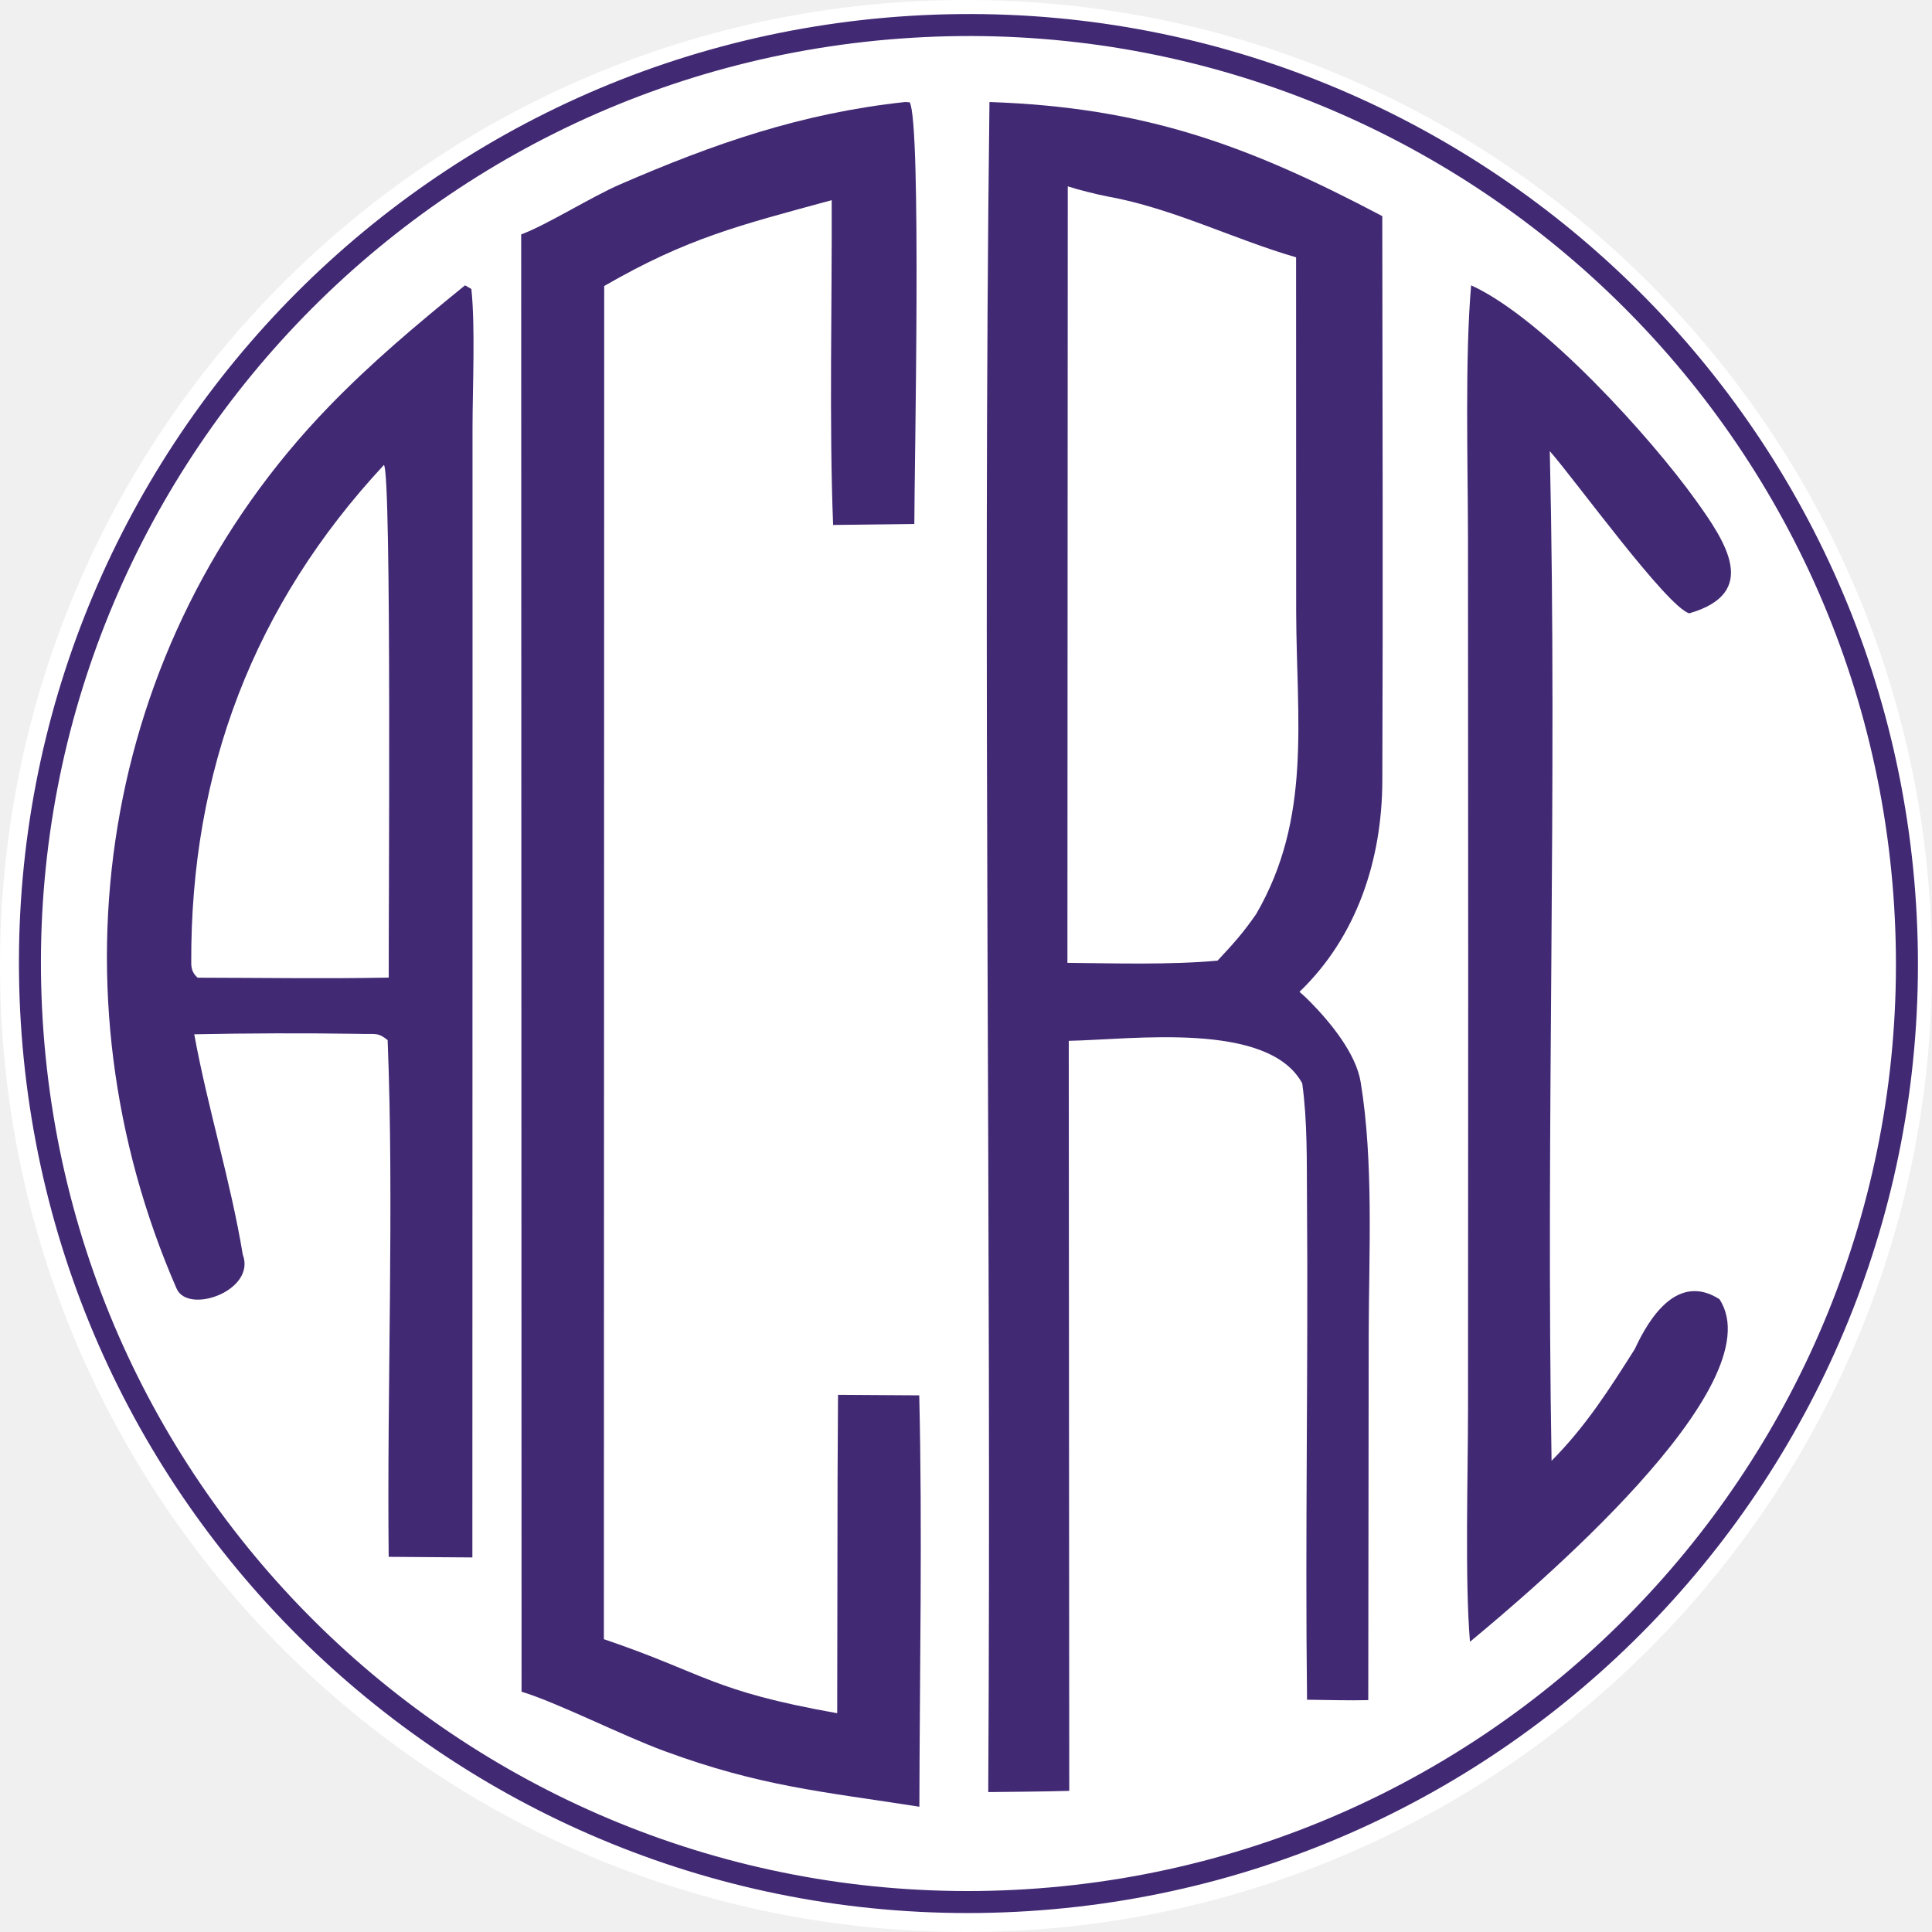
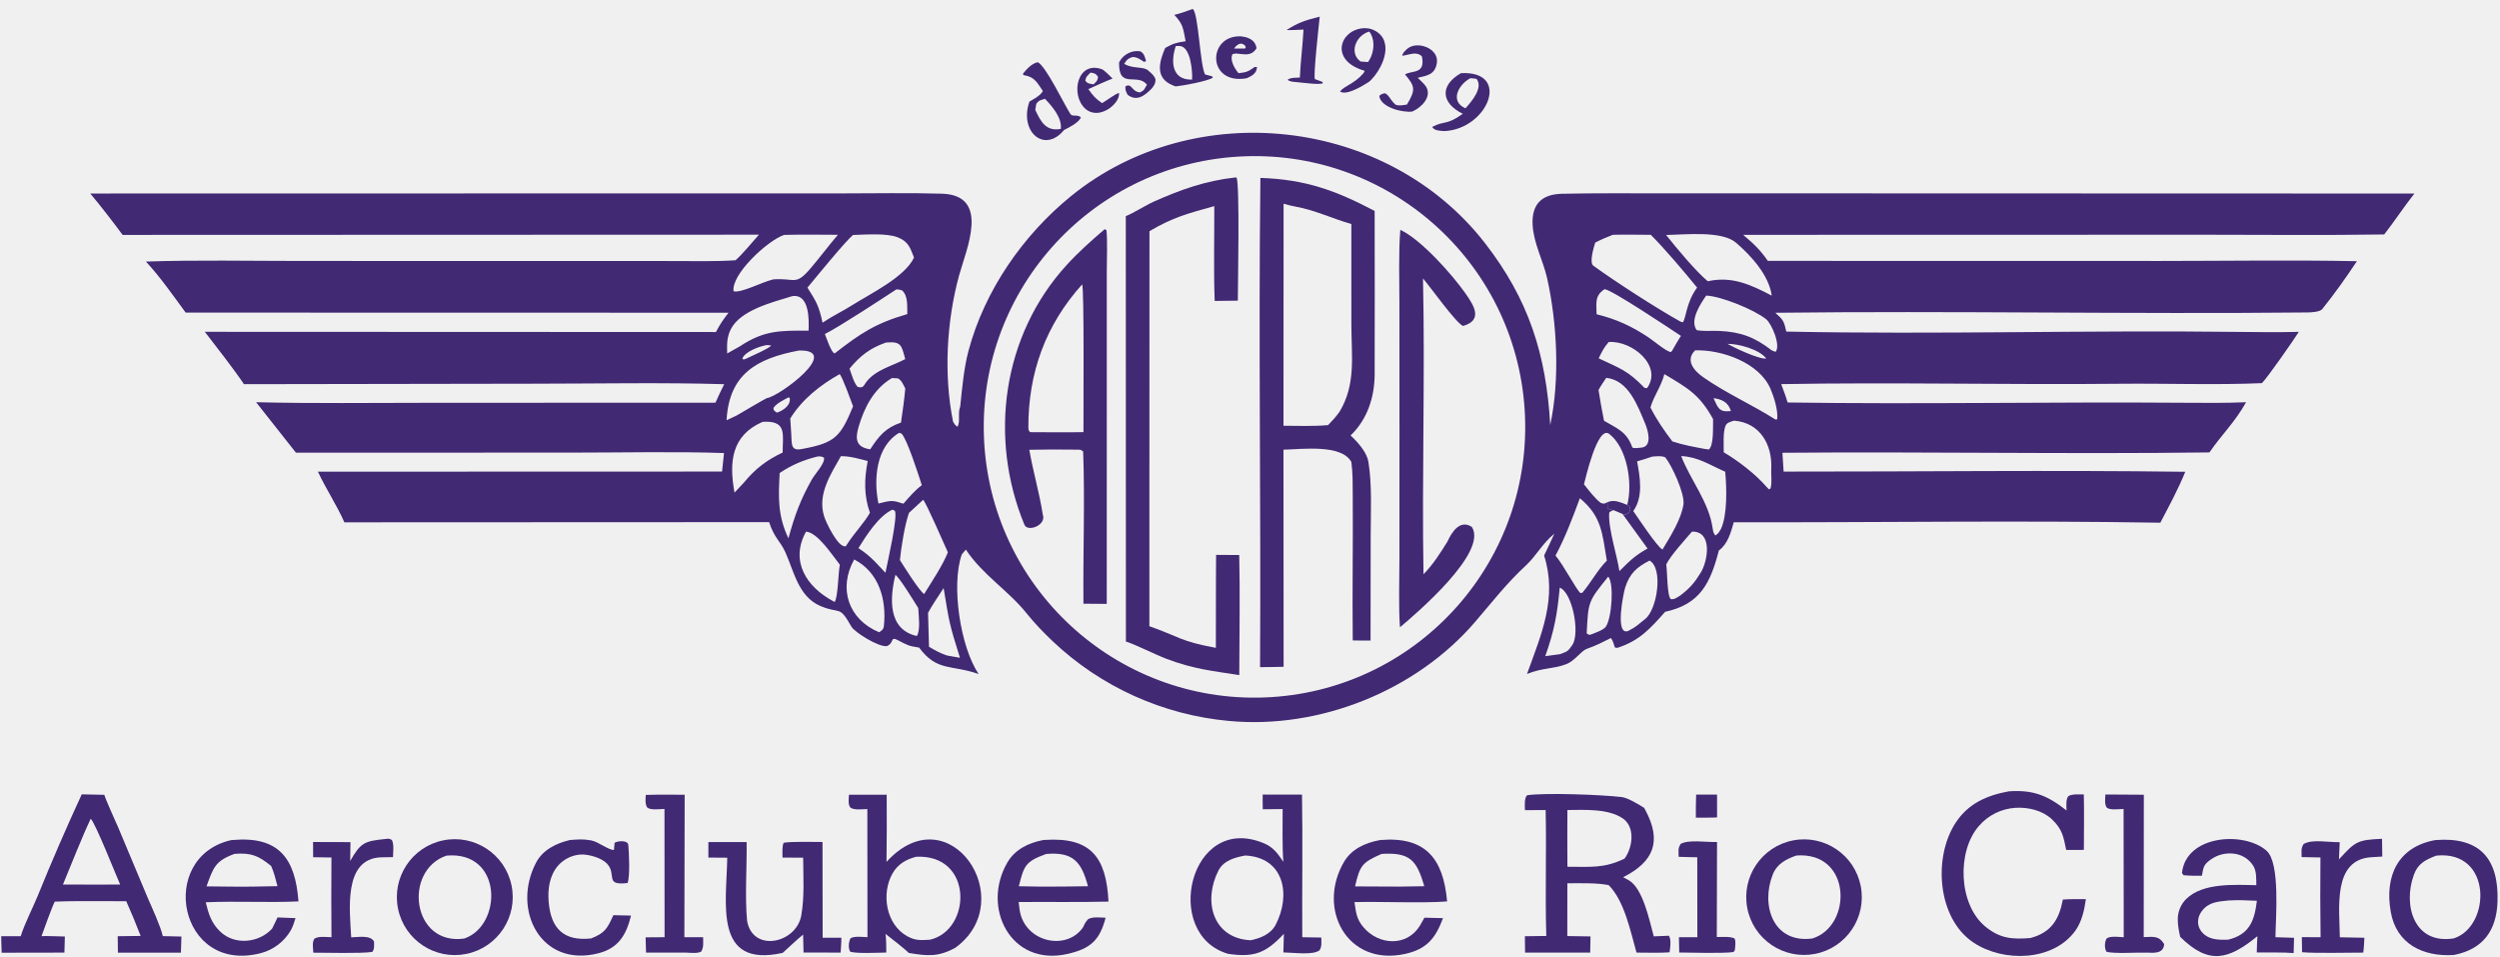
- <svg xmlns="http://www.w3.org/2000/svg" width="527" height="527" viewBox="0 0 527 527" fill="none">
-   <rect width="527" height="527" rx="263.5" fill="white" />
-   <path d="M248.757 7.301C389.726 -1.199 510.954 106.068 519.669 247.024C528.384 387.981 421.303 509.37 280.366 518.307C139.112 527.263 17.401 419.897 8.662 278.631C-0.075 137.367 107.479 15.819 248.757 7.301Z" fill="white" stroke="#422974" stroke-width="6" />
-   <path d="M269.901 27.829C312.131 29.275 340.136 39.472 377.051 58.952C377.111 110.281 377.268 161.738 377.063 213.073C376.979 234.457 370.173 255.452 354.469 270.546C355.443 271.378 356.381 272.255 357.283 273.172C362.826 278.777 369.861 287.315 371.147 295.126C374.73 316.891 373.396 341.825 373.348 363.947L373.228 463.748C368.021 463.895 361.816 463.687 356.526 463.641C355.984 418.215 356.874 372.646 356.513 327.208C356.429 316.551 356.658 306.092 355.215 295.508C345.92 278.431 308.848 283.58 291.533 283.91L291.665 488.498C284.415 488.73 276.839 488.725 269.564 488.829C270.49 335.537 268.001 180.891 269.901 27.829Z" fill="#422974" />
-   <path d="M291.259 50.829C293.922 51.719 299.566 53.13 302.275 53.623C320.019 56.852 336.56 65.276 353.538 70.191L353.561 166.686C353.644 196.426 357.885 223.069 342.663 249.317C338.94 254.676 336.525 257.299 332.118 262.041C319.1 263.216 304.372 262.762 291.165 262.641L291.259 50.829Z" fill="white" />
-   <path d="M126.847 77.829L128.574 78.832C129.669 88.946 128.911 105.739 128.893 116.645L128.897 188.866L128.853 424.829L106.024 424.663C105.525 379.523 107.526 328.04 105.737 283.706C102.904 281.457 102.427 282.205 97.817 282.004C82.873 281.787 67.927 281.829 52.985 282.128C56.69 302.406 62.862 321.9 66.22 342.209C69.941 352.027 51.302 358.672 48.169 351.49C12.988 270.856 26.547 176.115 89.74 110.87C101.362 98.87 113.537 88.652 126.847 77.829Z" fill="#422974" />
-   <path d="M104.727 126.829C106.867 129.002 105.964 251.537 106.036 266.664C88.965 267.004 71.047 266.715 53.91 266.691C52.672 265.606 52.177 264.414 52.168 262.778C51.9 210.382 69.25 164.949 104.727 126.829Z" fill="white" />
-   <path d="M246.894 27.829L248.143 27.907C251.411 33.732 249.408 128.574 249.407 142.925L227.255 143.193C226.154 115.629 226.982 82.666 226.866 54.597C201.675 61.47 187.538 64.894 164.811 78.013L164.722 447.124C192.715 456.635 193.979 461.208 228.367 467.321L228.465 403.168L228.593 380.472L250.743 380.616C251.627 416.901 250.861 456.252 250.781 492.829C223.993 488.637 207.574 487.312 181.314 477.677C169.652 473.398 152.064 464.421 142.267 461.452L142.165 63.936C148.783 61.554 161.292 53.704 169.047 50.337C194.891 39.117 218.746 30.844 246.894 27.829Z" fill="#422974" />
-   <path d="M401.288 77.829C420.863 86.729 450.267 119.284 462.658 136.587C470.825 147.989 480 161.745 460.789 167.301C454.745 165.575 429.879 131.198 422.744 123.051C424.831 214.375 421.651 307.267 423.229 398.467C432.598 389.022 438.896 379.083 445.923 368.004C449.964 359.226 457.694 347.172 469.017 354.382C484.454 377.883 417.088 434.457 400.972 447.829C399.552 431.341 400.438 401.456 400.438 384.223L400.487 265.662L400.426 146.797C400.402 126.347 399.564 97.572 401.288 77.829Z" fill="#422974" />
+ <svg xmlns="http://www.w3.org/2000/svg" width="567" height="217" viewBox="0 0 567 217" fill="none">
+   <path d="M285.975 40.349C296.19 40.697 302.964 43.151 311.893 47.84C311.908 60.194 311.946 72.58 311.896 84.936C311.876 90.082 310.23 95.137 306.431 98.769C306.667 98.97 306.894 99.181 307.112 99.401C308.453 100.751 310.154 102.805 310.466 104.686C311.332 109.924 311.009 115.926 310.998 121.251L310.968 145.272C309.709 145.308 308.208 145.258 306.928 145.247C306.798 134.313 307.013 123.345 306.925 112.408C306.905 109.843 306.96 107.325 306.611 104.777C304.362 100.667 295.396 101.907 291.208 101.986L291.24 151.229C289.486 151.285 287.654 151.285 285.894 151.31C286.118 114.413 285.516 77.19 285.975 40.349ZM291.211 96.561C294.471 96.59 298.107 96.698 301.321 96.419C302.409 95.292 303.005 94.668 303.924 93.394C307.681 87.153 306.634 80.818 306.614 73.747L306.608 50.805C302.417 49.636 298.334 47.633 293.954 46.865C293.285 46.748 291.891 46.413 291.234 46.201L291.211 96.561Z" fill="#422974" />
+   <path d="M251.047 52.217C251.3 54.694 251.125 58.807 251.121 61.478L251.122 79.168L251.112 136.963L245.824 136.922C245.709 125.866 246.172 113.256 245.758 102.397C245.102 101.847 244.991 102.03 243.924 101.98C240.463 101.928 237.001 101.937 233.54 102.011C234.398 106.977 235.828 111.752 236.605 116.727C237.467 119.131 233.151 120.759 232.425 119C224.277 99.25 227.417 76.045 242.053 60.065C244.744 57.125 247.565 54.623 250.647 51.972L251.047 52.217ZM245.522 64.51C237.29 73.641 233.264 84.524 233.326 97.075C233.328 97.467 233.443 97.753 233.73 98.013C237.707 98.019 241.865 98.087 245.826 98.006C245.81 94.381 246.019 65.03 245.522 64.51Z" fill="#422974" />
+   <path d="M280.256 40.251L280.553 40.27C281.327 41.684 280.852 64.705 280.852 68.188L275.602 68.253C275.34 61.563 275.537 53.562 275.509 46.748C269.539 48.417 266.188 49.248 260.801 52.432L260.78 142.025C267.415 144.334 267.714 145.444 275.865 146.928L275.888 131.356L275.919 125.847L281.169 125.882C281.378 134.689 281.197 144.241 281.178 153.119C274.828 152.102 270.937 151.78 264.712 149.441C261.948 148.403 257.779 146.224 255.457 145.503L255.433 49.015C257.002 48.437 259.967 46.532 261.805 45.715C267.93 42.991 273.585 40.983 280.256 40.251Z" fill="#422974" />
+   <path d="M317.719 52.13C322.41 54.299 329.457 62.229 332.427 66.445C334.385 69.222 336.583 72.573 331.979 73.927C330.531 73.506 324.571 65.132 322.861 63.147C323.361 85.395 322.599 108.024 322.977 130.241C325.223 127.941 326.732 125.519 328.416 122.82C329.385 120.682 331.237 117.746 333.951 119.502C337.651 125.227 321.506 139.009 317.643 142.267C317.303 138.25 317.515 130.969 317.515 126.771L317.527 97.889L317.512 68.932C317.506 63.95 317.306 56.94 317.719 52.13Z" fill="#422974" />
+   <path d="M243.062 44.431C271.068 21.722 314.709 26.574 336.918 55.127C346.868 67.921 350.83 80.45 351.731 96.389C353.942 86.169 353.316 73.268 351.016 63.054C350.129 59.11 347.964 55.184 347.737 51.03C347.481 46.298 349.82 44.048 354.396 43.947C362.237 43.774 370.067 43.852 377.899 43.853L422.283 43.855L547.806 43.895C545.348 47.023 543.198 50.311 540.953 53.172C527.463 53.392 513.578 53.239 500.054 53.239L395.51 53.264C397.837 55.219 399.37 56.66 401.106 59.169L490.237 59.188C504.832 59.186 520.21 58.945 534.761 59.24C532.364 62.851 529.607 66.744 526.894 70.105C526.37 70.755 524.372 70.857 523.558 70.865C483.339 71.278 443.003 70.463 402.796 70.939C404.59 72.519 404.765 72.802 405.297 75.204C439.37 75.903 473.755 74.845 507.86 75.278C512.339 75.335 517.113 75.379 521.583 75.264C520.396 77.14 514.492 85.625 513.212 86.895C502.974 87.351 491.454 86.93 481.059 87.036C455.525 87.298 429.633 86.668 404.134 87.119C404.602 88.387 405.253 90.016 405.588 91.283C435.548 91.721 465.628 91.113 495.601 91.348C500.193 91.384 505.036 91.424 509.617 91.224C507.037 95.826 504.17 98.445 501.302 102.608C469.119 103.03 436.634 102.407 404.41 102.69L404.689 106.957C434.819 106.981 465.763 106.596 495.819 106.999C494.164 111.059 492.192 114.677 490.159 118.55C458.215 118.009 425.404 118.523 393.381 118.45C392.694 120.785 392.054 123.353 389.989 124.854C388.096 132.186 385.778 137.056 377.812 138.754C374.417 142.566 371.988 145.332 366.939 146.942L366.387 146.835C366.154 146.101 365.968 145.308 365.503 144.708C363.473 145.726 362.167 146.396 359.997 147.174C358.752 147.62 357.304 149.885 355.425 150.606L355.241 150.677C352.478 151.728 350.003 151.426 346.461 152.855C349.713 143.875 353.401 135.579 350.341 125.988C351.085 124.406 351.979 122.629 352.662 121.043C349.867 123.353 348.569 126.057 346.271 128.189C341.746 132.388 338.634 136.462 334.693 141.046C321.23 156.71 299.358 165.437 278.81 163.508C263.823 162.134 249.736 155.757 238.815 145.405C236.848 143.534 234.733 141.357 233.042 139.242C228.687 133.794 223.08 130.538 219.14 124.649L218.218 125.75C215.766 132.722 217.891 146.73 222.041 152.869C215.855 150.686 212.621 152.384 208.536 146.872C206.125 146.535 205.768 146.253 203.614 145.145C201.951 144.289 202.925 145.849 201.217 146.542C199.328 146.789 193.897 143.407 193.159 142.096C190.327 137.064 190.688 139.406 186.063 137.403C181.13 135.267 180.103 129.464 178.191 125.253C176.982 122.589 175.715 122.098 174.504 118.419L78.136 118.461C76.507 114.729 73.945 110.857 72.133 106.977L163.83 106.949L164.27 102.753C153.455 102.374 141.125 102.652 130.223 102.651L67.149 102.67L58.105 91.22C70.821 91.543 84.195 91.357 96.965 91.358L162.333 91.332C162.962 89.872 163.608 88.56 164.316 87.136C150.43 86.715 135.019 87.022 121.032 87.023L55.353 87.129C52.961 83.584 49.141 78.715 46.475 75.258L162.433 75.306C163.451 73.397 163.974 72.649 165.298 70.926L42.127 70.899C39.302 67.05 36.341 62.809 33.114 59.324C44.367 58.933 56.972 59.186 68.311 59.186L130.645 59.193L152.646 59.203C157.187 59.207 162.392 59.334 166.877 59.027C168.258 57.878 170.87 54.722 172.197 53.227L27.824 53.278C25.938 50.713 22.479 46.234 20.476 43.887L147.285 43.863L190.924 43.861C198.489 43.86 206.16 43.702 213.695 43.928C224.787 44.259 219.249 56.504 217.618 62.435C214.762 72.823 214.103 85.018 216.229 95.599C216.564 96.171 216.661 96.416 217.238 96.783C217.946 95.659 217.255 93.706 217.86 92.21C218.303 88.071 218.672 83.589 219.729 79.613C223.374 65.897 232.127 53.297 243.062 44.431ZM345.938 93.025C343.846 59.213 314.758 33.481 280.933 35.52C247.033 37.564 221.226 66.721 223.322 100.607C225.419 134.494 254.624 160.249 288.518 158.101C322.335 155.957 348.029 126.838 345.938 93.025ZM214.102 133.37C213.148 134.852 211.316 137.527 210.563 139L210.784 146.689C212.339 147.579 213.187 148.101 214.878 148.67L217.803 149.179C215.409 141.599 215.341 140.992 214.102 133.37ZM353.89 133.275C353.322 139.343 352.673 142.982 350.605 148.816L353.985 148.358C355.591 147.733 355.728 147.804 356.76 146.255C358.508 143.636 356.804 134.431 353.89 133.275ZM203.158 130.381C201.892 135.578 201.381 142.76 208.009 144.24C208.88 143.048 208.437 139.589 208.338 137.901C207.526 136.616 204.164 131.064 203.158 130.381ZM364.895 130.778C360.282 136.511 360.381 136.375 360.006 143.648C360.448 143.94 360.308 143.933 360.782 143.969C361.678 143.636 363.74 142.927 364.299 142.197C365.692 140.377 366.273 132.346 364.895 130.778ZM193.814 126.886C190.123 133.446 192.495 140.498 199.461 143.395C200.061 143.02 200.457 142.761 200.543 141.962C201.183 135.991 199.446 129.815 193.814 126.886ZM374.27 127.136C371.379 128.62 369.764 130.05 368.74 133.251C368.351 134.478 366.358 144.153 369.374 143.122C371.515 142.019 371.436 141.807 373.248 140.41C375.985 138.301 377.451 128.929 374.27 127.136ZM182.887 120.569C179.181 127.227 182.96 133.093 189.053 136.356C189.158 136.414 189.263 136.469 189.37 136.523C190.156 135.437 190.168 129.904 190.555 128.075C188.786 125.871 185.583 120.815 182.887 120.569ZM383.891 120.577C382.273 122.476 379.015 126.014 378.059 128.007C378.323 129.993 378.24 135.063 379.077 135.873C379.888 136.025 380.528 135.493 381.258 135.045C383.427 133.384 384.443 132.206 385.88 129.877C387.541 127.187 388.605 120.427 383.891 120.577ZM206.243 116.316C205.285 118.976 204.471 124.108 204.181 127.022C205.125 128.505 208.429 133.814 209.671 134.735C211.329 132.055 213.99 128.067 215.061 125.265C214.367 123.725 210.094 113.932 209.458 113.356L206.243 116.316ZM358.455 112.995C356.89 117.252 355.085 122.027 352.927 126.007C354.782 128.176 357.725 133.879 358.592 134.5L359.017 134.439C361.021 132.07 362.49 129.225 364.575 127.156C363.525 120.823 363.391 117.113 358.455 112.995ZM202.495 115.584C199.395 116.989 196.578 121.402 194.776 124.309C196.396 125.427 197.022 125.91 198.424 127.282L200.902 129.906C201.383 127.422 203.745 117.254 203.044 115.855L202.495 115.584ZM365.102 98.403C362.458 96.399 359.704 108.682 359.39 109.839C360.495 111.216 361.865 113.091 363.258 114.089C364.203 114.274 363.816 114.318 364.721 113.888L364.727 115.239C365.282 115.618 365.381 115.623 366.053 115.695C365.666 115.886 365.131 116.043 365.11 116.388C364.889 119.999 366.928 126.021 367.423 129.534C369.811 127.179 370.852 126.071 373.812 124.406L368.132 116.557C368.357 116.607 368.503 116.648 368.608 116.673C368.714 116.698 368.78 116.708 368.844 116.696C368.972 116.673 369.095 116.565 369.528 116.326C369.997 115.427 369.947 115.822 369.731 114.841L369.205 114.51C370.494 109.6 369.188 101.503 365.102 98.403ZM377.838 103.73C376.945 103.32 375.869 103.495 374.868 103.56C373.804 103.906 372.507 104.367 371.442 104.638C372.106 108.237 372.876 112.582 370.64 115.815L370.575 115.905C371.631 117.411 375.985 124.022 377.201 124.636C378.97 121.712 381.438 117.792 381.956 114.447C382.331 112.028 379.336 105.576 377.838 103.73ZM190.785 103.469C188.441 107.632 185.468 112.088 186.963 117.04C187.409 118.518 190.244 124.424 191.917 123.88L192.411 123.12C193.918 120.807 196.226 118.384 197.381 116.292C195.987 112.43 196.09 108.551 196.877 104.562C194.935 104.067 192.775 103.418 190.785 103.469ZM185.484 103.534C182.293 104.334 179.65 105.43 176.901 107.28C176.6 112.767 176.425 116.93 178.887 122.092C180.284 116.964 181.563 113.436 184.183 108.77C184.918 107.459 187.264 105.031 186.949 103.788C186.305 103.486 186.2 103.497 185.484 103.534ZM381.444 103.435C383.594 108.997 387.779 113.864 388.608 119.956C388.69 120.557 388.801 120.95 389.176 121.435C389.859 121.102 390.08 120.593 390.476 119.939C391.956 116.798 391.776 110.521 391.433 106.991C387.823 105.404 385.336 103.637 381.444 103.435ZM204.003 98.17C198.735 101.289 198.186 108.771 199.313 114.201C201.659 113.655 202.27 113.297 204.513 114.112L204.995 114.223C206.235 112.787 207.637 111.158 209.15 110.037C208.485 107.957 205.765 99.425 204.525 98.326L204.003 98.17ZM173.764 95.644C173.521 95.643 173.279 95.655 173.037 95.676C165.951 98.746 165.381 104.791 166.656 111.728L168.808 109.423C171.372 106.319 173.941 104.348 177.582 102.632C177.562 98.722 178.559 95.625 173.764 95.644ZM393.425 95.407C392.622 95.695 391.819 95.796 391.499 96.586C390.891 98.095 391.127 100.902 391.095 102.581C394.259 104.412 398.398 107.602 400.745 110.351L401.354 110.982L401.72 110.793C402.124 109.148 401.796 107.928 401.88 106.355C402.165 100.895 399.349 95.845 393.425 95.407ZM377.629 84.85C376.896 87.699 375.293 89.635 374.47 92.411C375.901 95.232 377.533 97.599 379.449 100.113C381.924 100.927 384.071 101.298 386.619 101.788L387.718 101.946C388.904 100.976 388.617 96.704 388.684 95.05C385.589 89.453 382.998 88.068 377.629 84.85ZM190.502 84.852C186.025 87.394 182.068 90.498 179.302 94.905C179.386 96.025 179.455 97.195 179.524 98.311C179.679 100.81 179.304 102.467 182.261 101.772C189.484 100.419 190.725 99.02 193.556 92.152C193.132 91.04 191.114 85.408 190.502 84.852ZM202.386 85.742C198.25 88.174 196.091 92.416 194.784 96.889C193.919 99.849 194.429 101.453 197.441 101.907C199.381 98.933 200.899 97.019 204.425 95.848C204.814 93.194 205.154 90.79 205.398 88.115C204.958 87.269 204.564 86.242 203.742 85.819L202.386 85.742ZM364.438 85.703C363.897 86.517 363.118 87.614 362.69 88.461C363.057 90.791 363.473 93.113 363.936 95.426C367.068 97.25 369.098 97.956 370.334 101.423C370.479 101.835 372.279 101.519 372.725 101.473C374.857 100.934 373.917 97.626 373.283 96.105C371.59 92.044 369.461 86.175 364.438 85.703ZM181.282 79.494C171.769 81.28 165.411 84.799 164.852 95.31L167.104 94.255C167.884 93.796 173.811 90.315 173.989 90.291C176.868 89.909 191.108 79.263 181.282 79.494ZM384.609 79.461C382.312 81.712 384.344 84.075 386.409 85.527C391.569 89.152 397.503 91.764 402.813 95.134L403.241 95.103C403.436 92.991 402.534 90.125 401.711 88.189C399.183 82.256 390.642 79.255 384.609 79.461ZM178.853 90.139C177.712 90.779 176.127 91.492 175.473 92.558C175.627 93.275 175.559 93.051 176.283 93.587C177.687 93.151 179.548 91.818 179.164 90.214L178.853 90.139ZM388.782 90.302C389.815 92.552 390.06 93.555 392.727 93.219C392.124 91.244 390.731 90.564 388.782 90.302ZM373.693 88.031C377.3 83.042 370.369 77.182 364.997 77.573C363.831 78.947 363.528 79.643 362.726 81.272C367.658 83.582 369.383 84.077 373.123 87.966L373.693 88.031ZM205.389 81.446C204.537 78.356 204.556 77.37 201.01 77.689C197.391 78.975 195.245 80.612 192.755 83.599C193.164 84.772 193.785 86.954 194.597 87.744C195.776 88.076 195.884 87.619 196.545 86.642C198.66 83.871 202.387 83.025 205.389 81.446ZM174.972 78.373C174.514 78.305 174.267 78.242 173.809 78.29C172.233 78.583 169.074 79.725 168.438 81.295L168.696 81.553L169.231 81.372C170.269 80.863 174.517 79.03 174.972 78.373ZM391.938 77.99C393.416 78.834 399.244 81.588 400.748 81.304C399.177 79.243 394.419 77.939 391.938 77.99ZM183.461 75C183.557 72.537 183.685 66.524 179.707 67.18C175.237 68.568 167.995 70.325 165.803 74.691C164.875 76.54 164.941 78.156 164.988 80.165L167.84 78.566C173.358 74.911 176.882 74.964 183.461 75ZM203.359 65.648C200.185 67.721 190.422 74.139 187.159 75.754C187.49 76.569 188.636 80.102 189.393 80.143C195.171 75.659 198.554 73.353 205.856 71.234C205.806 69.316 206.056 67.168 204.699 65.878C204.179 65.727 203.912 65.611 203.359 65.648ZM364.063 65.586C361.757 67.105 362.239 68.726 362.248 71.269C366.756 72.394 370.168 73.95 374.016 76.512C375.17 77.279 378.148 79.806 379.117 79.84L379.374 79.564C379.866 78.73 380.881 76.9 381.396 76.185C379.118 74.684 365.694 65.694 364.063 65.586ZM387.119 67.041C385.81 68.936 383.326 72.664 384.964 74.874C386.665 75.195 388.344 74.978 390.074 75.055C394.989 75.272 398.183 76.504 401.979 79.457L402.849 79.809C404.108 78.434 402.005 73.418 400.702 72.382C397.971 70.21 390.513 67.179 387.119 67.041ZM203.737 53.847C201.174 52.819 196.396 53.214 193.532 53.295C191.749 54.792 185.104 62.939 183.209 65.23C185.285 68.564 185.767 69.277 186.631 73.184C188.924 71.629 191.205 70.589 193.405 69.182C197.543 66.57 205.313 62.84 207.381 58.416C206.514 56.225 206.134 54.807 203.737 53.847ZM374.557 53.258C371.779 53.248 368.682 53.173 365.931 53.257C364.453 53.844 363.342 54.286 361.938 55.025C361.548 56.304 360.568 59.57 361.524 60.268C366.565 63.936 376.253 70.162 381.302 72.95L381.84 73.098C382.573 72.022 382.59 68.578 385.057 65.223C382.035 61.512 377.899 56.626 374.557 53.258ZM393.881 55.042C390.673 52.296 382.483 53.209 378.036 53.3C380.354 56.233 384.696 61.458 387.479 63.788C392.892 62.58 397.145 64.507 401.993 67.053C401.379 62.44 397.29 57.961 393.881 55.042ZM190.108 53.254C186.125 53.243 181.859 53.157 177.899 53.281C174.033 54.608 165.842 62.319 166.445 66.049C168.092 66.541 172.897 63.962 175.458 63.36C180.446 63.011 180.447 64.897 183.864 60.912C185.95 58.481 188.038 55.665 190.108 53.254Z" fill="#422974" />
+   <path d="M364.721 113.888C366.338 113.239 367.49 113.892 369.206 114.51L369.732 114.841C369.947 115.823 369.997 115.427 369.528 116.326C368.662 116.805 369.034 116.757 368.132 116.557L366.053 115.696C365.381 115.623 365.282 115.618 364.727 115.239L364.721 113.888Z" fill="#422974" />
+   <path d="M346.493 180.358C350.563 179.749 363.543 180.245 367.973 180.773C369.331 180.935 371.835 182.46 373.019 183.205C373.112 183.358 373.199 183.515 373.283 183.672C377.122 190.76 375.266 195.425 368.271 198.96C368.693 199.173 369.109 199.393 369.522 199.621C372.777 201.456 374.211 208.704 375.231 212.364L378.641 212.224C379.11 212.881 379.042 214.028 378.928 215.038L378.815 215.979C377.143 216.159 373.173 216.054 371.311 216.049C369.915 211.123 368.56 204.328 364.994 200.747C362.301 200.196 358.43 200.318 355.617 200.327L355.605 212.299L360.872 212.379L360.797 216.052L346.024 216.05L345.983 212.336L350.841 212.275C350.553 202.825 350.908 193.212 350.695 183.724L345.998 183.736C345.972 182.768 345.807 181.004 346.493 180.358ZM368.173 185.6C364.819 183.347 359.508 183.69 355.628 183.71C355.625 187.977 355.578 192.319 355.631 196.58C360.75 196.581 363.988 196.993 368.598 194.726C370.459 192.211 371.072 187.549 368.173 185.6Z" fill="#422974" />
+   <path d="M201.181 180.238C201.22 185.318 201.206 190.399 201.139 195.479C215.307 179.888 231.628 204.119 216.777 214.936C212.898 217.074 210.45 216.833 206.188 216.126C205.361 215.237 202.08 212.733 200.923 211.81C201.096 213.073 201.07 214.733 201.09 216.036C199.192 216.067 194.469 216.311 192.919 215.855C192.407 215.108 192.547 213.565 192.974 212.801C193.881 212.258 195.678 212.504 196.819 212.556L196.792 183.491C195.627 183.531 193.808 183.779 192.934 183.159C192.376 182.383 192.576 181.238 192.625 180.246L201.181 180.238ZM207.889 194.312C205.598 194.882 203.714 195.993 202.526 198.06C199.892 202.64 200.992 209.672 205.863 212.347C207.743 213.379 209.001 213.241 210.992 213.128C220.466 210.953 220.893 193.701 207.889 194.312Z" fill="#422974" />
+   <path d="M295.414 180.219C295.597 190.878 295.404 201.849 295.474 212.562L299.794 212.633C299.799 213.621 299.945 214.785 299.372 215.545C297.813 216.684 293.624 216.044 291.187 216.009L291.3 211.79C287.185 216.186 284.538 217.183 278.662 216.332C263.524 211.966 269.919 184.102 286.842 191.285C288.96 192.184 289.939 193.64 291.187 195.464C290.896 192.128 291.031 186.967 291.019 183.496L286.513 183.538C286.458 182.501 286.496 181.261 286.499 180.207L295.414 180.219ZM282.511 194.029C280.144 194.487 277.632 195.151 276.456 197.438C272.931 204.292 275.096 212.821 283.754 213.252C285.993 212.8 288.342 211.836 289.427 209.755C292.976 202.959 291.37 194.434 282.511 194.029Z" fill="#422974" />
+   <path d="M23.666 180.264C24.146 181.787 26.139 186.048 26.871 187.784L33.488 203.56C34.493 205.901 36.398 209.969 36.94 212.307L41.164 212.408L41.05 216.065L26.755 216.062L26.709 212.33L31.912 212.268C30.89 209.615 29.801 206.989 28.646 204.391L23.484 204.38C19.777 204.366 16.134 204.336 12.426 204.49C11.701 205.916 10.063 210.6 9.418 212.311C11.102 212.27 13.013 212.359 14.715 212.4L14.616 216.053L0.376 216.078C0.318 214.864 0.307 213.56 0.275 212.337L4.696 212.332C5.609 209.454 7.331 206.133 8.533 203.243C11.688 195.469 15.027 187.771 18.547 180.155L23.666 180.264ZM20.586 185.69C18.677 189.665 16.07 196.329 14.285 200.607L20.451 200.623L27.261 200.617C26.307 198.466 21.665 186.718 20.586 185.69Z" fill="#422974" />
+   <path d="M100.537 190.6C107.646 189.136 114.597 193.71 116.063 200.817C117.528 207.924 112.955 214.872 105.847 216.339C98.736 217.807 91.782 213.234 90.316 206.125C88.849 199.016 93.426 192.065 100.537 190.6ZM105.337 212.861C114.05 209.881 114.118 192.928 101.315 194.051C91.404 197.415 93.468 214.543 105.337 212.861Z" fill="#422974" />
+   <path d="M406.839 190.603C413.941 189.236 420.811 193.88 422.187 200.981C423.563 208.082 418.926 214.955 411.824 216.338C404.709 217.723 397.822 213.078 396.444 205.966C395.068 198.854 399.722 191.973 406.839 190.603ZM411.196 212.852C420.354 210.03 420.174 193.077 407.58 194.032C405.23 194.857 403.188 195.895 402.214 198.365C399.457 205.357 402.33 214.016 411.196 212.852Z" fill="#422974" />
+   <path d="M552.503 190.535C562.392 189.73 566.981 194.489 566.664 204.453C566.452 211.063 563.378 215.293 556.758 216.592C549.766 217.035 543.725 214.11 542.44 206.817C541 198.663 544.083 192.088 552.503 190.535ZM556.743 212.826C565.201 210.092 565.527 192.751 552.768 194.055C550.374 194.99 548.649 195.772 547.687 198.4C545.139 205.365 547.75 214.271 556.743 212.826Z" fill="#422974" />
+   <path d="M495.068 198.012C495.961 189.358 509.145 188.465 514.247 192.932C517.423 195.714 516.324 208.224 516.277 212.555L520.495 212.692L520.411 216.154L520.41 216.155C518.365 215.963 514.235 216.039 512.04 216.015C512.051 214.846 512.136 213.512 512.182 212.33C505.656 217.628 501.211 218.949 494.67 212.488C494.364 211.196 494.105 209.781 494.12 208.448C494.126 206.736 494.812 205.094 496.028 203.888C499.829 200.166 506.97 200.673 511.944 200.76C511.906 199.3 512.013 197.526 511.213 196.314C510.321 194.931 508.895 193.977 507.275 193.676C505.306 193.312 503.273 193.76 501.635 194.916C499.955 196.094 499.935 196.693 499.594 198.612C498.126 198.621 496.909 198.633 495.441 198.504L495.068 198.012ZM512.066 204.296C509.722 204.181 507.965 204.102 505.6 204.227C503.294 204.488 501.238 204.533 499.656 206.536C498.251 208.315 498.414 210.57 500.228 212.014C501.694 213.18 503.722 213.181 505.551 213.118C510.434 211.925 511.525 208.771 512.066 204.296Z" fill="#422974" />
+   <path d="M455.792 179.471C461.315 179.089 464.549 180.406 468.88 183.817C468.863 182.759 468.679 181.373 469.281 180.575C470.099 180.032 471.745 180.181 472.798 180.18C472.9 184.268 472.818 188.645 472.81 192.755L468.799 192.772C468.185 189.776 467.952 188.069 465.529 185.789C463.427 183.808 460.178 183.04 457.327 183.21C454.116 183.399 451.121 184.877 449.018 187.308C443.948 193.062 444.344 205.102 450.431 210.124C453.756 212.868 456.577 213.082 460.687 212.742C465.393 211.5 467.187 208.553 468.045 204.023C469.572 203.88 471.684 203.934 473.263 203.931C472.935 206.373 472.338 209.013 470.91 211.043C465.876 218.056 454.585 218.313 447.773 213.78C439.513 208.284 438.565 194.373 443.765 186.528C446.607 182.236 450.769 180.389 455.792 179.471Z" fill="#422974" />
+   <path d="M313.14 190.52C323.375 189.653 327.474 194.626 328.335 204.441C323.149 204.878 313.091 204.438 307.321 204.597C307.667 206.982 307.768 208.436 309.377 210.323C312.852 214.4 319.176 214.749 322.145 209.976L323.192 208.131L327.407 208.238C325.729 212.718 323.783 215.266 318.765 216.357C305.648 219.21 298.709 206.105 304.95 195.462C306.66 192.549 309.796 191.127 313.14 190.52ZM323.161 200.992C321.424 195.055 319.9 193.277 313.478 193.666C308.99 195.62 308.545 196.335 307.449 201.033L317.629 201.08L323.161 200.992Z" fill="#422974" />
+   <path d="M52.748 190.516C63.235 189.59 66.993 194.619 67.723 204.435C60.938 204.765 53.653 204.314 46.68 204.64C47.336 207.315 47.946 209.355 49.991 211.304C53.3 214.459 58.779 213.856 61.742 210.61C62.164 209.808 62.574 208.898 62.966 208.073L67.05 208.231C66.823 209.024 66.401 210.273 65.987 210.984C64.497 213.565 62.031 215.438 59.145 216.18C40.563 220.962 35.584 194.489 52.375 190.552C52.499 190.538 52.624 190.527 52.748 190.516ZM61.514 196.394C58.628 194.064 57.003 193.367 53.211 193.656C48.778 195.283 48.413 196.778 46.856 201.025C50.284 201.055 53.825 201.131 57.243 201.084L62.955 200.979C62.547 199.44 62.18 197.837 61.514 196.394Z" fill="#422974" />
+   <path d="M237.076 190.493C247.632 189.799 251.006 194.571 251.507 204.482C244.902 204.644 237.798 204.524 231.129 204.574C231.186 205.177 231.259 205.779 231.346 206.378C232.418 213.592 241.827 215.817 245.681 210.39C246.107 209.503 246.232 209.187 246.884 208.463C247.934 207.872 249.59 208.098 250.852 208.147C249.514 213.301 247.374 215.192 242.135 216.366C229.351 219.232 222.586 205.873 228.562 195.614C230.27 192.683 233.304 191.181 236.628 190.531C236.777 190.516 236.926 190.502 237.076 190.493ZM246.85 200.996C245.356 195.437 243.497 193.164 237.354 193.682C232.682 195.4 232.35 196.241 231.168 200.998C234.468 201.088 237.769 201.112 241.07 201.07L246.85 200.996Z" fill="#422974" />
+   <path d="M177.545 194.5C177.536 193.462 177.426 192.071 177.792 191.139C179.501 190.826 184.612 190.952 186.622 190.96L186.628 198.379L186.653 212.678L190.896 212.68C190.915 213.584 190.786 215.099 190.736 216.048L182.315 216.029L182.217 211.966C180.793 213.126 178.983 214.853 177.577 216.113C161.814 219.632 164.862 204.846 165.004 194.531L160.724 194.498L160.727 190.976L169.406 190.979C169.473 196.78 168.995 203.224 169.503 208.816C170.756 216.134 180.741 213.98 181.82 207.545C182.55 203.195 182.249 198.929 182.226 194.524L177.545 194.5Z" fill="#422974" />
+   <path d="M129.31 190.515C131.179 190.383 132.208 190.267 134.069 190.587C135.778 190.881 138.025 192.806 139.302 192.769C139.342 192.224 139.389 191.68 139.443 191.136C140.329 190.641 142.461 190.566 142.557 191.625C142.722 193.446 142.971 198.727 142.394 200.267C136.972 200.898 140.112 198.328 137.66 195.812C136.427 194.546 133.499 193.701 131.725 193.809C129.732 193.945 127.877 194.871 126.571 196.382C124.639 198.659 124.25 201.726 124.493 204.593C125.006 210.62 127.936 213.512 134.124 212.837C137.285 211.597 137.804 210.564 139.167 207.562L143.171 207.654C142.119 211.948 140.393 215.019 135.782 216.2C122.689 219.552 116.035 206.326 121.617 195.666C123.15 192.738 126.173 191.259 129.31 190.515Z" fill="#422974" />
+   <path d="M477.702 180.191L486.416 180.245L486.392 212.534C488.51 212.496 489.79 212.124 491.031 214.112C490.895 216.329 488.699 216.124 487.102 216.056C484.944 215.988 479.563 216.358 477.94 215.85C477.452 215.155 477.489 213.497 478.016 212.81C478.903 212.242 480.718 212.506 481.855 212.563L481.82 183.478C480.677 183.494 478.874 183.789 478.03 183.197C477.443 182.391 477.649 181.224 477.702 180.191Z" fill="#422974" />
+   <path d="M146.516 180.288C149.356 180.188 152.479 180.245 155.344 180.246L155.278 212.552L159.529 212.56C159.529 213.896 159.705 214.76 159.095 215.821C158.266 216.292 156.63 216.088 155.604 216.049L146.58 216.052L146.48 212.588L150.787 212.556L150.763 183.469C149.618 183.494 147.696 183.778 146.884 183.18C146.31 182.393 146.483 181.291 146.516 180.288Z" fill="#422974" />
+   <path d="M530.689 194.903C534.403 190.865 534.802 190.486 540.462 190.239L540.517 194.264C539.72 194.304 538.929 194.368 538.135 194.41C529.168 194.876 530.826 206.061 530.887 212.575L536.454 212.682C536.395 213.792 536.363 214.957 536.206 216.053C532.992 216.05 525.174 216.237 522.315 215.959L522.266 212.539L526.518 212.564C526.434 206.533 526.425 200.502 526.486 194.471L522.214 194.385C522.228 192.959 522.007 192.531 522.67 191.417C524.7 190.285 528.016 191.037 530.861 191.008L530.689 194.903Z" fill="#422974" />
+   <path d="M87.534 190.27C88.22 190.187 88.313 190.175 88.912 190.509C89.424 191.487 89.205 193.22 89.159 194.393C88.251 194.394 87.343 194.41 86.435 194.44C77.807 194.779 79.377 206.557 79.683 212.583C81.41 212.559 84.028 212.002 84.871 213.548C84.875 214.398 84.995 215.279 84.456 215.899C81.89 216.286 74.024 216.063 71.092 216.069C71.029 215.056 70.78 213.663 71.34 212.895C72.223 212.29 74.048 212.524 75.21 212.558C75.157 206.531 75.155 200.504 75.203 194.478L71.052 194.416L71.027 190.968L79.516 190.993L79.455 195.279C81.864 191.036 82.723 190.772 87.534 190.27Z" fill="#422974" />
+   <path d="M380.866 194.328C380.875 192.895 380.651 192.529 381.317 191.402C383.201 190.365 386.904 191.032 389.58 190.974L389.527 212.52C390.676 212.51 392.573 212.353 393.529 212.833C393.908 213.43 393.692 214.687 393.631 215.453L393.338 215.916C391.11 216.272 383.635 216.053 381.005 216.029L380.933 212.56L385.112 212.551L385.095 194.429C383.707 194.397 382.242 194.39 380.866 194.328Z" fill="#422974" />
+   <path d="M235.442 14.108C237.241 14.851 241.466 23.712 242.876 25.872C243.317 26.547 244.452 25.87 245.24 26.616C244.844 27.768 242.522 28.936 241.434 29.477C236.998 34.885 231.198 29.901 233.559 23.053C233.953 22.81 234.404 22.557 234.843 22.281C235.062 22.143 235.278 22 235.482 21.849C235.96 21.496 236.374 21.102 236.613 20.645C235.385 18.822 234.783 17.527 232.59 17.101C232.451 17.074 232.311 17.05 232.171 17.028L232.125 16.669C233.017 15.612 234.045 14.438 235.442 14.108ZM237.09 22.407C236.753 22.523 236.512 22.595 236.327 22.649C236.143 22.704 236.015 22.744 235.903 22.798C235.792 22.852 235.697 22.921 235.58 23.034C235.522 23.091 235.457 23.158 235.382 23.241C235.307 23.324 235.221 23.422 235.12 23.539L234.898 24.941C236.16 27.617 237.327 29.861 240.685 29.235C240.995 26.746 238.735 24.112 237.09 22.407Z" fill="#422974" />
+   <path d="M270.621 2.03C271.923 2.953 272.245 14.615 273.411 16.887L275.044 17.315L275.166 17.645C273.795 18.437 268.467 19.431 266.739 19.598C266.527 19.526 266.316 19.448 266.108 19.363C262.014 17.695 262.979 14.101 264.371 10.873C266.188 9.847 267.023 9.632 269.012 9.354C268.407 6.36 268.484 5.541 266.439 3.375C267.893 3.036 269.217 2.532 270.621 2.03ZM267.753 10.434C267.541 10.409 267.009 10.429 266.776 10.437C265.623 13.878 265.783 18.184 270.477 18.055C270.583 16.314 270.194 10.724 267.753 10.434Z" fill="#422974" />
+   <path d="M331.482 16.591C343.026 16.001 337.546 29.308 327.701 29.732C326.791 29.657 325.386 29.665 324.955 28.781C327.875 27.26 328.082 28.527 331.895 25.808C326.956 23.373 326.602 19.387 331.482 16.591ZM333.605 17.738C330.903 19.178 328.876 22.955 332.494 24.565C333.873 23.05 336.595 19.898 335.01 17.884C334.53 17.817 334.091 17.742 333.605 17.738Z" fill="#422974" />
+   <path d="M384.836 180.223C386.404 180.201 388.012 180.221 389.583 180.222L389.588 185.389C388.102 185.472 386.281 185.434 384.769 185.442C384.731 183.767 384.804 181.912 384.836 180.223Z" fill="#422974" />
+   <path d="M319.365 11.013C321.625 9.184 326.514 10.995 326.014 14.256C325.603 16.929 323.859 17.132 321.666 17.645C322.155 18.111 323.25 19.123 323.573 19.668C324.946 21.99 322.483 24.411 320.43 25.301C318.129 25.59 313.226 24.306 312.949 21.762C313.374 21.309 313.595 21.305 314.19 21.145C315.124 21.469 315.401 22.636 316.602 23.714C317.401 24.078 318.341 23.84 319.226 23.711C321.206 20.364 321.113 19.646 318.786 16.874C320.444 15.892 323.458 16.919 322.617 12.781C321.343 11.566 319.857 12.425 318.158 12.654C318.216 12.018 318.871 11.412 319.365 11.013Z" fill="#422974" />
+   <path d="M309.819 6.385C310.067 6.393 310.312 6.418 310.554 6.463C310.634 6.477 310.714 6.494 310.793 6.512C310.873 6.531 310.952 6.552 311.03 6.575C311.121 6.601 311.211 6.631 311.301 6.663C311.828 6.849 312.324 7.126 312.766 7.488C313.659 8.213 314.126 9.145 314.285 10.17C314.336 10.499 314.359 10.838 314.35 11.182C314.34 11.542 314.296 11.909 314.229 12.277C314.151 12.699 314.04 13.124 313.898 13.545C313.721 14.07 313.499 14.588 313.244 15.088C312.862 15.839 312.407 16.546 311.921 17.169C311.678 17.48 311.427 17.77 311.173 18.033C311.004 18.208 310.833 18.372 310.663 18.522C309.38 19.36 305.497 21.785 304.04 20.747C305.113 19.384 307.129 19.136 309.331 16.644L309.656 16.064C301.667 13.793 303.91 6.989 309.075 6.421C309.148 6.411 309.221 6.405 309.294 6.399C309.304 6.398 309.313 6.397 309.323 6.396C309.489 6.384 309.655 6.381 309.819 6.385ZM310.666 7.156C307.496 8.091 306.091 12.117 308.708 13.946L310.381 14.072C310.423 14.016 310.465 13.959 310.505 13.9C310.667 13.665 310.814 13.408 310.944 13.135C311.01 12.999 311.071 12.86 311.128 12.716C311.383 12.072 311.549 11.36 311.602 10.646C311.619 10.408 311.624 10.17 311.615 9.933C311.578 8.908 311.286 7.919 310.666 7.156Z" fill="#422974" />
+   <path d="M253.981 14.03C254.794 12.378 256.927 11.237 258.807 11.674C259.631 12.179 259.751 12.927 260.041 13.855L259.58 14.033C258.714 13.488 258.019 12.938 256.992 12.925C256.094 13.199 255.736 13.449 255.276 14.165L255.07 14.502C257.054 15.587 258.849 15.071 260.274 15.787C261.04 16.457 261.854 17.032 262.174 17.989C262.174 18.824 261.987 19.192 261.541 19.792L261.334 20.066C259.695 21.722 257.911 23.097 255.841 21.491C255.443 20.675 255.296 20.477 255.352 19.579C256.87 18.739 256.71 20.859 258.689 20.951C259.739 20.394 259.561 20.309 260.235 19.202C258.04 16.426 253.796 20.373 253.905 14.191L253.981 14.03Z" fill="#422974" />
+   <path d="M246.179 24.596C242.809 21.43 244.443 13.658 250.048 15.717C250.528 15.893 251.98 17.371 252.432 17.82C250.636 18.506 248.705 19.419 246.936 20.21C248.007 21.715 248.542 22.357 250.054 23.385C251.074 22.813 253.279 21.129 253.908 21.092C254.002 22.487 252.795 23.789 251.731 24.579C251.658 24.474 251.592 24.381 251.531 24.299C251.592 24.381 251.658 24.474 251.731 24.579C250.871 25.148 249.906 25.567 248.865 25.604C247.871 25.642 246.903 25.279 246.179 24.596ZM247.429 16.459C246.585 17.389 246.466 17.238 246.241 18.306C246.826 19.006 247.021 18.92 248.115 19.135C248.964 18.222 248.914 18.527 249.144 17.435C248.608 16.677 248.399 16.618 247.429 16.459Z" fill="#422974" />
+   <path d="M299.43 3.78C299.261 5.492 297.95 17.131 298.334 17.941L300.035 18.561L300.134 18.907C299.043 19.24 295.704 18.761 294.354 18.638C293.584 18.559 292.686 18.578 292.15 18.087C292.822 17.567 294.029 17.634 294.925 17.59C295.091 13.888 295.568 10.313 295.754 6.712C294.611 6.754 292.997 6.864 291.889 6.807C294.797 5.01 296.1 4.63 299.43 3.78Z" fill="#422974" />
+   <path d="M281.64 8.247C282.849 8.39 283.986 8.785 284.616 9.673L284.695 9.791C284.797 9.953 284.882 10.13 284.95 10.324C285.018 10.518 285.068 10.727 285.097 10.955C284.351 12.108 283.497 12.349 282.474 12.323C281.86 12.308 281.186 12.197 280.439 12.131L279.659 12.259C278.947 13.563 280.132 15.576 281.012 16.598L281.165 16.58C281.597 16.528 281.942 16.482 282.236 16.424C282.457 16.38 282.651 16.331 282.833 16.269C283.258 16.126 283.622 15.915 284.136 15.557C284.282 15.454 284.441 15.339 284.617 15.211L285.205 15.197C285.164 16.026 284.804 16.56 284.279 16.965C284.221 17.01 284.16 17.052 284.098 17.095C283.973 17.179 283.842 17.258 283.705 17.333C283.568 17.408 283.425 17.479 283.278 17.549C283.132 17.618 282.981 17.685 282.828 17.753C273.788 19.326 273.907 7.834 281.64 8.247ZM282 10C281.2 9.6 280.333 10.5 280 11H282.5C282.667 10.833 282.8 10.4 282 10Z" fill="#422974" />
</svg>
